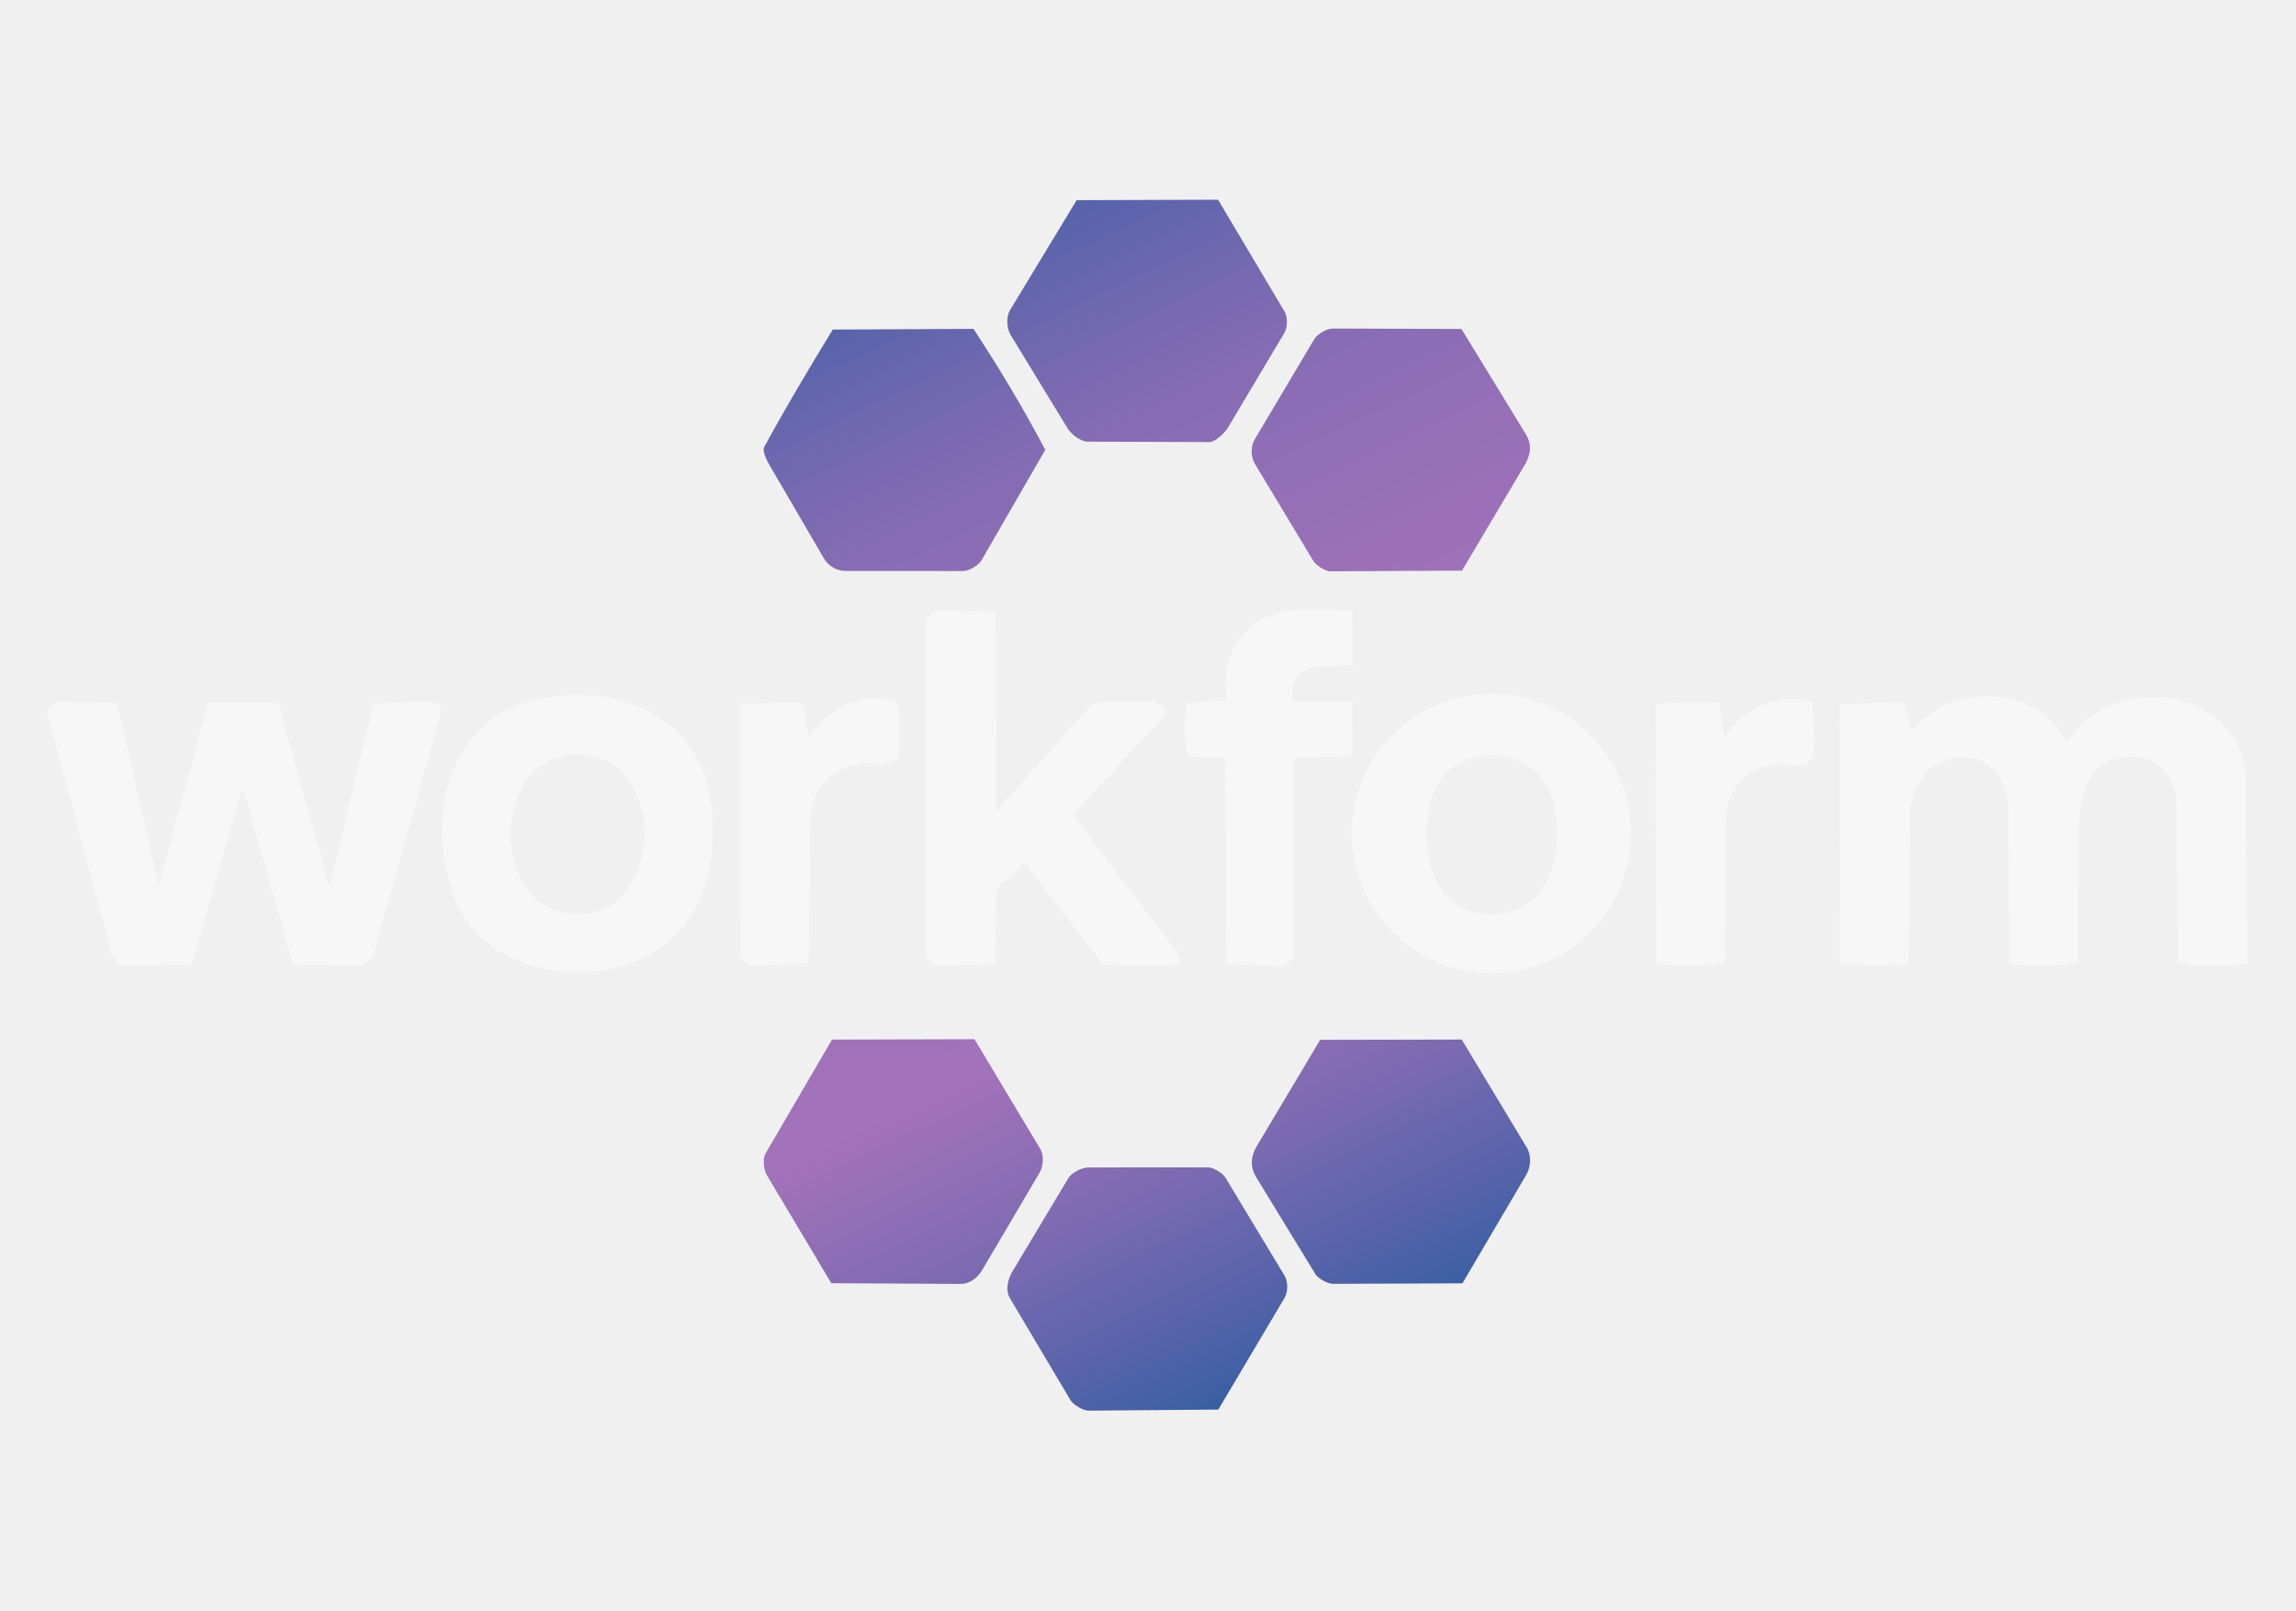
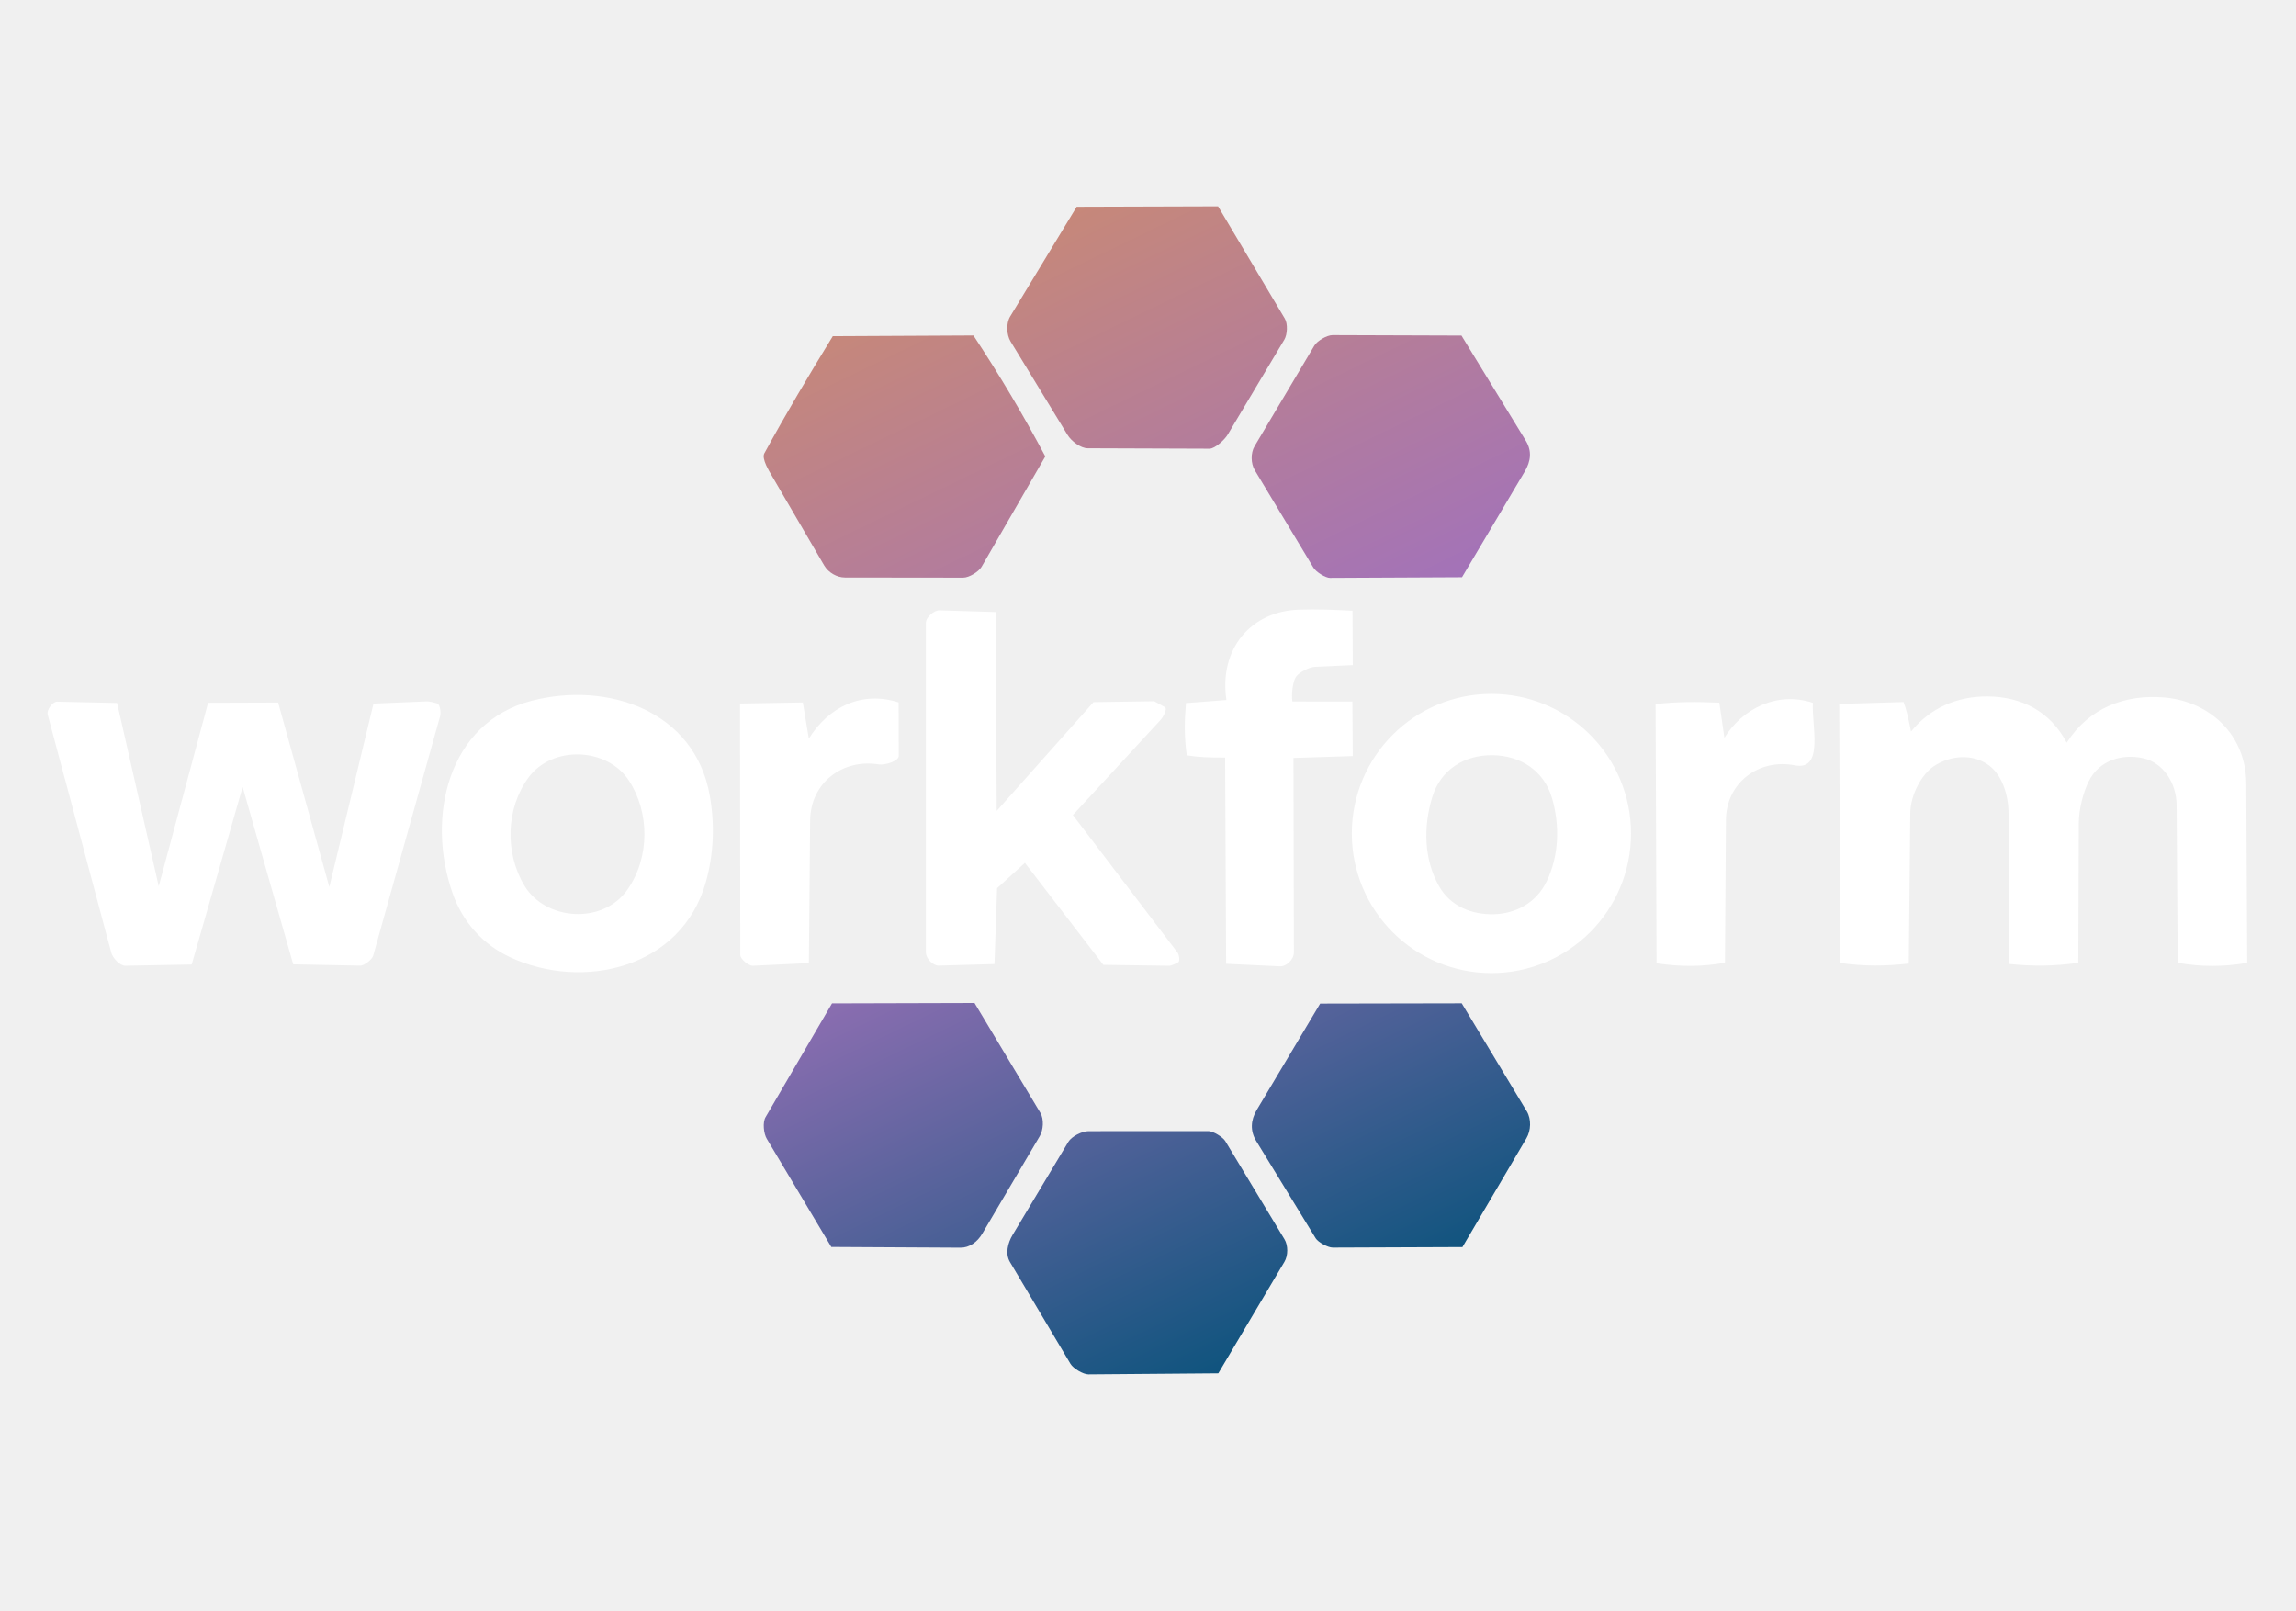
<svg xmlns="http://www.w3.org/2000/svg" xmlns:xlink="http://www.w3.org/1999/xlink" id="Camada_1" version="1.1" viewBox="0 0 1000 701.33">
  <defs>
    <style>
      .st0 {
-         fill: url(#Gradiente_sem_nome_5044);
+         fill: url(#Gradiente_sem_nome_2655);
      }

      .st1 {
-         fill: url(#Gradiente_sem_nome_5045);
+         fill: url(#Gradiente_sem_nome_2651);
      }

      .st2 {
-         fill: #f7f7f7;
+         fill: url(#Gradiente_sem_nome_265);
      }

      .st3 {
-         fill: url(#Gradiente_sem_nome_5041);
+         fill: #fff;
      }

      .st4 {
-         fill: url(#Gradiente_sem_nome_5042);
+         fill: url(#Gradiente_sem_nome_2654);
      }

      .st5 {
-         fill: url(#Gradiente_sem_nome_504);
+         fill: url(#Gradiente_sem_nome_2653);
      }

      .st6 {
-         fill: url(#Gradiente_sem_nome_5043);
+         fill: url(#Gradiente_sem_nome_2652);
      }
    </style>
-     <linearGradient id="Gradiente_sem_nome_504" data-name="Gradiente sem nome 504" x1="691.25" y1="536.31" x2="449.47" y2="36.76" gradientUnits="userSpaceOnUse">
-       <stop offset="0" stop-color="#2b5ca1" />
-       <stop offset=".07" stop-color="#4a61a7" />
-       <stop offset=".2" stop-color="#796ab1" />
-       <stop offset=".3" stop-color="#966fb7" />
-       <stop offset=".35" stop-color="#a272ba" />
-       <stop offset=".51" stop-color="#9f71b9" />
-       <stop offset=".62" stop-color="#956fb7" />
-       <stop offset=".73" stop-color="#856cb4" />
-       <stop offset=".82" stop-color="#6f68af" />
-       <stop offset=".91" stop-color="#5263a9" />
-       <stop offset=".99" stop-color="#2f5ca1" />
-       <stop offset="1" stop-color="#2b5ca1" />
+     <linearGradient id="Gradiente_sem_nome_265" data-name="Gradiente sem nome 265" x1="691.25" y1="539.19" x2="449.47" y2="39.64" gradientUnits="userSpaceOnUse">
+       <stop offset="0" stop-color="#06527a" />
+       <stop offset=".5" stop-color="#a272ba" />
+       <stop offset="1" stop-color="#cf8d6a" />
    </linearGradient>
-     <linearGradient id="Gradiente_sem_nome_5041" data-name="Gradiente sem nome 504" x1="583.54" y1="588.45" x2="341.76" y2="88.89" xlink:href="#Gradiente_sem_nome_504" />
-     <linearGradient id="Gradiente_sem_nome_5042" data-name="Gradiente sem nome 504" x1="755.47" y1="505.23" x2="513.69" y2="5.68" xlink:href="#Gradiente_sem_nome_504" />
-     <linearGradient id="Gradiente_sem_nome_5043" data-name="Gradiente sem nome 504" x1="469.22" y1="662.44" x2="227.44" y2="162.88" xlink:href="#Gradiente_sem_nome_504" />
-     <linearGradient id="Gradiente_sem_nome_5044" data-name="Gradiente sem nome 504" x1="641.32" y1="579.15" x2="399.54" y2="79.59" xlink:href="#Gradiente_sem_nome_504" />
-     <linearGradient id="Gradiente_sem_nome_5045" data-name="Gradiente sem nome 504" x1="533.87" y1="631.15" x2="292.1" y2="131.59" xlink:href="#Gradiente_sem_nome_504" />
+     <linearGradient id="Gradiente_sem_nome_2651" data-name="Gradiente sem nome 265" x1="583.54" y1="591.32" x2="341.76" y2="91.77" xlink:href="#Gradiente_sem_nome_265" />
+     <linearGradient id="Gradiente_sem_nome_2652" data-name="Gradiente sem nome 265" x1="755.47" y1="508.11" x2="513.69" y2="8.56" xlink:href="#Gradiente_sem_nome_265" />
+     <linearGradient id="Gradiente_sem_nome_2653" data-name="Gradiente sem nome 265" x1="469.22" y1="646.65" x2="227.44" y2="147.1" xlink:href="#Gradiente_sem_nome_265" />
+     <linearGradient id="Gradiente_sem_nome_2654" data-name="Gradiente sem nome 265" x1="641.32" y1="563.36" x2="399.54" y2="63.8" xlink:href="#Gradiente_sem_nome_265" />
+     <linearGradient id="Gradiente_sem_nome_2655" data-name="Gradiente sem nome 265" x1="533.87" y1="615.36" x2="292.1" y2="115.8" xlink:href="#Gradiente_sem_nome_265" />
  </defs>
  <g>
-     <g>
-       <path class="st5" d="M526.81,192.53l-53.09-.19c-3.1-.01-7.13-3.14-8.76-5.81l-24.79-40.66c-1.79-2.94-2.03-7.9-.21-10.91l28.97-47.79,61.59-.19,29.07,48.9c1.33,2.24,1.12,6.9-.19,9.11l-24.73,41.48c-1.31,2.19-5.53,6.06-7.86,6.05Z" />
-       <path class="st3" d="M419.6,248.69l-51.56-.06c-3.54,0-7.25-2.12-9.12-5.33l-22.69-38.89c-1.17-2.01-4.62-7.51-3.33-9.86,9.28-17.01,19.35-33.95,29.81-51.02l61.26-.31c11.43,17.35,21.48,34.19,31.3,52.67l-27.77,48.1c-1.24,2.15-5.47,4.69-7.9,4.69Z" />
-       <path class="st4" d="M579.26,248.81c-1.88,0-6.04-2.5-7.24-4.5l-25.49-42.36c-1.79-2.98-1.85-7.57-.11-10.51l26.02-43.78c1.26-2.12,5.51-4.59,7.94-4.58l56.15.19,27.98,45.73c2.82,4.6,2.21,9.05-.45,13.53l-27.3,45.99-57.5.28Z" />
-     </g>
-     <g>
-       <path class="st6" d="M427.82,553.05c-2.21,3.75-5.65,6.13-9.48,6.11l-56.27-.31-28.09-47.08c-1.38-2.31-1.89-7.15-.55-9.44l28.95-49.57,62.06-.17,28.69,47.86c1.64,2.74,1.28,7.51-.28,10.14l-25.03,42.46Z" />
-       <path class="st0" d="M636.96,558.9l-56.52.22c-2.08,0-6.35-2.32-7.41-4.05l-25.91-42.38c-2.66-4.35-2.43-9.04.22-13.48l27.65-46.36,61.65-.12,28.33,47.02c2.06,3.42,1.83,8.41-.15,11.77l-27.87,47.37Z" />
-       <path class="st1" d="M530.63,613.88l-56.57.46c-2.21.02-6.58-2.51-7.83-4.6l-26.36-44.35c-2.12-3.56-.94-8.29,1.14-11.76l24.3-40.56c1.44-2.4,6-4.65,8.72-4.65l52.3-.03c2,0,6.29,2.61,7.31,4.32l25.8,42.79c1.63,2.7,1.59,7.1-.02,9.82l-28.79,48.56Z" />
-     </g>
+     <path class="st2" d="M526.81,195.41l-53.09-.19c-3.1-.01-7.13-3.14-8.76-5.81l-24.79-40.66c-1.79-2.94-2.03-7.9-.21-10.91l28.97-47.79,61.59-.19,29.07,48.9c1.33,2.24,1.12,6.9-.19,9.11l-24.73,41.48c-1.31,2.19-5.53,6.06-7.86,6.05Z" />
+     <path class="st1" d="M419.6,251.57l-51.56-.06c-3.54,0-7.25-2.12-9.12-5.33l-22.69-38.89c-1.17-2.01-4.62-7.51-3.33-9.86,9.28-17.01,19.35-33.95,29.81-51.02l61.26-.31c11.43,17.35,21.48,34.19,31.3,52.67l-27.77,48.1c-1.24,2.15-5.47,4.69-7.9,4.69Z" />
+     <path class="st6" d="M579.26,251.68c-1.88,0-6.04-2.5-7.24-4.5l-25.49-42.36c-1.79-2.98-1.85-7.57-.11-10.51l26.02-43.78c1.26-2.12,5.51-4.59,7.94-4.58l56.15.19,27.98,45.73c2.82,4.6,2.21,9.05-.45,13.53l-27.3,45.99-57.5.28Z" />
  </g>
  <g>
-     <path class="st2" d="M905.18,419.33c-10.64,1.45-19.51,1.58-30.06.49l-.33-65.79c-.04-7.56-2.65-16.4-8.58-20.75-6.96-5.11-16.65-4.46-24,.45-5.17,3.45-10.13,12.32-10.21,20.47l-.66,65.44c-10.64,1.17-19.14,1.21-29.85-.23l-.44-112.84,28.02-.83c1.35,3.49,2.03,6.84,3.26,12.85,8.25-10.18,19.98-15.42,33.5-15.28,14.64.16,27.11,6.45,34.3,20.15,9.63-15.11,25.37-21.22,42.69-19.68,19.73,1.76,35.4,16.3,35.51,37.37l.42,78.2c-10.53,1.75-19.89,1.76-30.27-.02l-.48-68.72c-.07-9.74-5.94-18.46-14.56-20.4-8.98-2.02-19.11.73-23.73,10.08-2.45,4.96-4.28,12.21-4.31,18.07l-.22,60.96Z" />
-     <path class="st2" d="M191.67,311.96l-29.13,104.23c-.48,1.7-3.94,4.39-5.64,4.36l-29.19-.57-22.03-77.24-22.2,77.32-28.89.53c-2.36.04-5.5-3.38-6.11-5.65l-27.7-103.73c-.57-2.12,2.27-5.67,4.07-5.63l26.14.57,18.14,79.83,21.5-79.91,30.51-.1,22.29,80.31,19.25-79.86,23.33-.97c1.03-.04,3.68.67,4.48.92,1.06.34,1.68,3.78,1.18,5.59Z" />
-     <path class="st2" d="M509.21,420.6l-28.66-.4-34.16-44.42-12.12,11.02-1.14,33.06-24.27.68c-2.32.07-5.61-2.91-5.61-5.87v-143.31c0-2.7,3.72-5.63,5.9-5.56l24.51.74.44,86.62,42.17-47.38,26.44-.39,4.71,2.63c1.09.61-.74,4.21-1.87,5.43l-38.27,41.51,45.54,59.82c.79,1.04,1.08,3.74.47,4.2s-3.11,1.64-4.07,1.62Z" />
-     <path class="st2" d="M710.37,362.99c0,33.58-27.22,60.8-60.8,60.8s-60.8-27.22-60.8-60.8,27.22-60.8,60.8-60.8,60.8,27.22,60.8,60.8ZM673.58,383.97c5.56-11.51,5.77-24.65,2.43-36.24-3.47-12.07-13.73-18.69-25.94-18.84-12.19-.15-22.55,6.24-26.21,18.1-3.97,12.85-3.78,27.18,2.93,39,5.04,8.87,14.44,12.41,23.95,12.16,8.91-.23,18.17-4.57,22.82-14.19Z" />
-     <path class="st2" d="M307.5,383.89c-10.58,38.15-53.96,47.59-85.32,32.99-12.02-5.6-20.74-15.51-25.06-27.87-11.62-33.16-2.08-74.42,34.5-83.84,32.94-8.48,70.97,4.27,77.51,41.28,2.2,12.42,1.78,25.13-1.63,37.44ZM273.26,387.47c9.93-14.16,9.63-33.85.67-47.51-9.58-14.6-33.48-15.36-43.76-1.32-9.89,13.49-10.32,32.87-1.75,47.09,9.16,15.2,34.12,17.04,44.84,1.75Z" />
-     <path class="st2" d="M563.36,330.11l.18,84.67c0,3.1-3.27,6.2-6.08,6.06l-23.43-1.1-.44-89.82c-7.29,0-11.28-.13-16.7-.96-1.14-8.12-1.03-14.87-.36-22.76l17.62-1.35c-3.31-22.3,10.74-38.8,31.84-39.35,7.91-.21,14.52.02,23.08.48l.12,23.68-16.39.73c-2.51.11-7.02,2.39-8.36,4.39-1.46,2.18-2,7.52-1.57,10.72l26.15.03.16,23.74-25.82.82Z" />
-     <path class="st2" d="M751.28,419.3c-10.12,1.76-19.21,1.78-29.78.23l-.43-112.91c9.41-1.04,17.72-1.03,27.77-.6l2.21,15.29c7.85-12.73,23-20.35,38.54-15.22-.63,9.76,5.03,29.73-7.9,27.21-15.51-3.02-29.87,7.44-29.98,23.87l-.42,62.12Z" />
-     <path class="st2" d="M352.31,419.44l-24.46,1.16c-1.59.08-5.42-2.78-5.42-4.72l-.12-109.49,27.36-.46,2.61,15.76c8.5-13.75,23.02-20.98,39.11-15.78l.05,23.26c0,2.4-6.26,4.14-8.62,3.75-15.84-2.6-29.82,7.99-29.97,24.39l-.55,62.12Z" />
+     <path class="st5" d="M427.82,537.26c-2.21,3.75-5.65,6.13-9.48,6.11l-56.27-.31-28.09-47.08c-1.38-2.31-1.89-7.15-.55-9.44l28.95-49.57,62.06-.17,28.69,47.86c1.64,2.74,1.28,7.51-.28,10.14l-25.03,42.46Z" />
+     <path class="st4" d="M636.96,543.11l-56.52.22c-2.08,0-6.35-2.32-7.41-4.05l-25.91-42.38c-2.66-4.35-2.43-9.04.22-13.48l27.65-46.36,61.65-.12,28.33,47.02c2.06,3.42,1.83,8.41-.15,11.77l-27.87,47.37Z" />
+     <path class="st0" d="M530.63,598.09l-56.57.46c-2.21.02-6.58-2.51-7.83-4.6l-26.36-44.35c-2.12-3.56-.94-8.29,1.14-11.76l24.3-40.56c1.44-2.4,6-4.65,8.72-4.65l52.3-.03c2,0,6.29,2.61,7.31,4.32l25.8,42.79c1.63,2.7,1.59,7.1-.02,9.82l-28.79,48.56Z" />
+   </g>
+   <g>
+     <path class="st3" d="M905.18,419.33c-10.64,1.45-19.51,1.58-30.06.49l-.33-65.79c-.04-7.56-2.65-16.4-8.58-20.75-6.96-5.11-16.65-4.46-24,.45-5.17,3.45-10.13,12.32-10.21,20.47l-.66,65.44c-10.64,1.17-19.14,1.21-29.85-.23l-.44-112.84,28.02-.83c1.35,3.49,2.03,6.84,3.26,12.85,8.25-10.18,19.98-15.42,33.5-15.28,14.64.16,27.11,6.45,34.3,20.15,9.63-15.11,25.37-21.22,42.69-19.68,19.73,1.76,35.4,16.3,35.51,37.37l.42,78.2c-10.53,1.75-19.89,1.76-30.27-.02l-.48-68.72c-.07-9.74-5.94-18.46-14.56-20.4-8.98-2.02-19.11.73-23.73,10.08-2.45,4.96-4.28,12.21-4.31,18.07l-.22,60.96Z" />
+     <path class="st3" d="M191.67,311.96l-29.13,104.23c-.48,1.7-3.94,4.39-5.64,4.36l-29.19-.57-22.03-77.24-22.2,77.32-28.89.53c-2.36.04-5.5-3.38-6.11-5.65l-27.7-103.73c-.57-2.12,2.27-5.67,4.07-5.63l26.14.57,18.14,79.83,21.5-79.91,30.51-.1,22.29,80.31,19.25-79.86,23.33-.97c1.03-.04,3.68.67,4.48.92,1.06.34,1.68,3.78,1.18,5.59Z" />
+     <path class="st3" d="M509.21,420.6l-28.66-.4-34.16-44.42-12.12,11.02-1.14,33.06-24.27.68c-2.32.07-5.61-2.91-5.61-5.87v-143.31c0-2.7,3.72-5.63,5.9-5.56l24.51.74.44,86.62,42.17-47.38,26.44-.39,4.71,2.63c1.09.61-.74,4.21-1.87,5.43l-38.27,41.51,45.54,59.82c.79,1.04,1.08,3.74.47,4.2s-3.11,1.64-4.07,1.62Z" />
+     <path class="st3" d="M710.37,362.99c0,33.58-27.22,60.8-60.8,60.8s-60.8-27.22-60.8-60.8,27.22-60.8,60.8-60.8,60.8,27.22,60.8,60.8ZM673.58,383.97c5.56-11.51,5.77-24.65,2.43-36.24-3.47-12.07-13.73-18.69-25.94-18.84-12.19-.15-22.55,6.24-26.21,18.1-3.97,12.85-3.78,27.18,2.93,39,5.04,8.87,14.44,12.41,23.95,12.16,8.91-.23,18.17-4.57,22.82-14.19Z" />
+     <path class="st3" d="M307.5,383.89c-10.58,38.15-53.96,47.59-85.32,32.99-12.02-5.6-20.74-15.51-25.06-27.87-11.62-33.16-2.08-74.42,34.5-83.84,32.94-8.48,70.97,4.27,77.51,41.28,2.2,12.42,1.78,25.13-1.63,37.44ZM273.26,387.47c9.93-14.16,9.63-33.85.67-47.51-9.58-14.6-33.48-15.36-43.76-1.32-9.89,13.49-10.32,32.87-1.75,47.09,9.16,15.2,34.12,17.04,44.84,1.75Z" />
+     <path class="st3" d="M563.36,330.11l.18,84.67c0,3.1-3.27,6.2-6.08,6.06l-23.43-1.1-.44-89.82c-7.29,0-11.28-.13-16.7-.96-1.14-8.12-1.03-14.87-.36-22.76l17.62-1.35c-3.31-22.3,10.74-38.8,31.84-39.35,7.91-.21,14.52.02,23.08.48l.12,23.68-16.39.73c-2.51.11-7.02,2.39-8.36,4.39-1.46,2.18-2,7.52-1.57,10.72l26.15.03.16,23.74-25.82.82Z" />
+     <path class="st3" d="M751.28,419.3c-10.12,1.76-19.21,1.78-29.78.23l-.43-112.91c9.41-1.04,17.72-1.03,27.77-.6l2.21,15.29c7.85-12.73,23-20.35,38.54-15.22-.63,9.76,5.03,29.73-7.9,27.21-15.51-3.02-29.87,7.44-29.98,23.87l-.42,62.12Z" />
+     <path class="st3" d="M352.31,419.44l-24.46,1.16c-1.59.08-5.42-2.78-5.42-4.72l-.12-109.49,27.36-.46,2.61,15.76c8.5-13.75,23.02-20.98,39.11-15.78l.05,23.26c0,2.4-6.26,4.14-8.62,3.75-15.84-2.6-29.82,7.99-29.97,24.39l-.55,62.12Z" />
  </g>
</svg>
